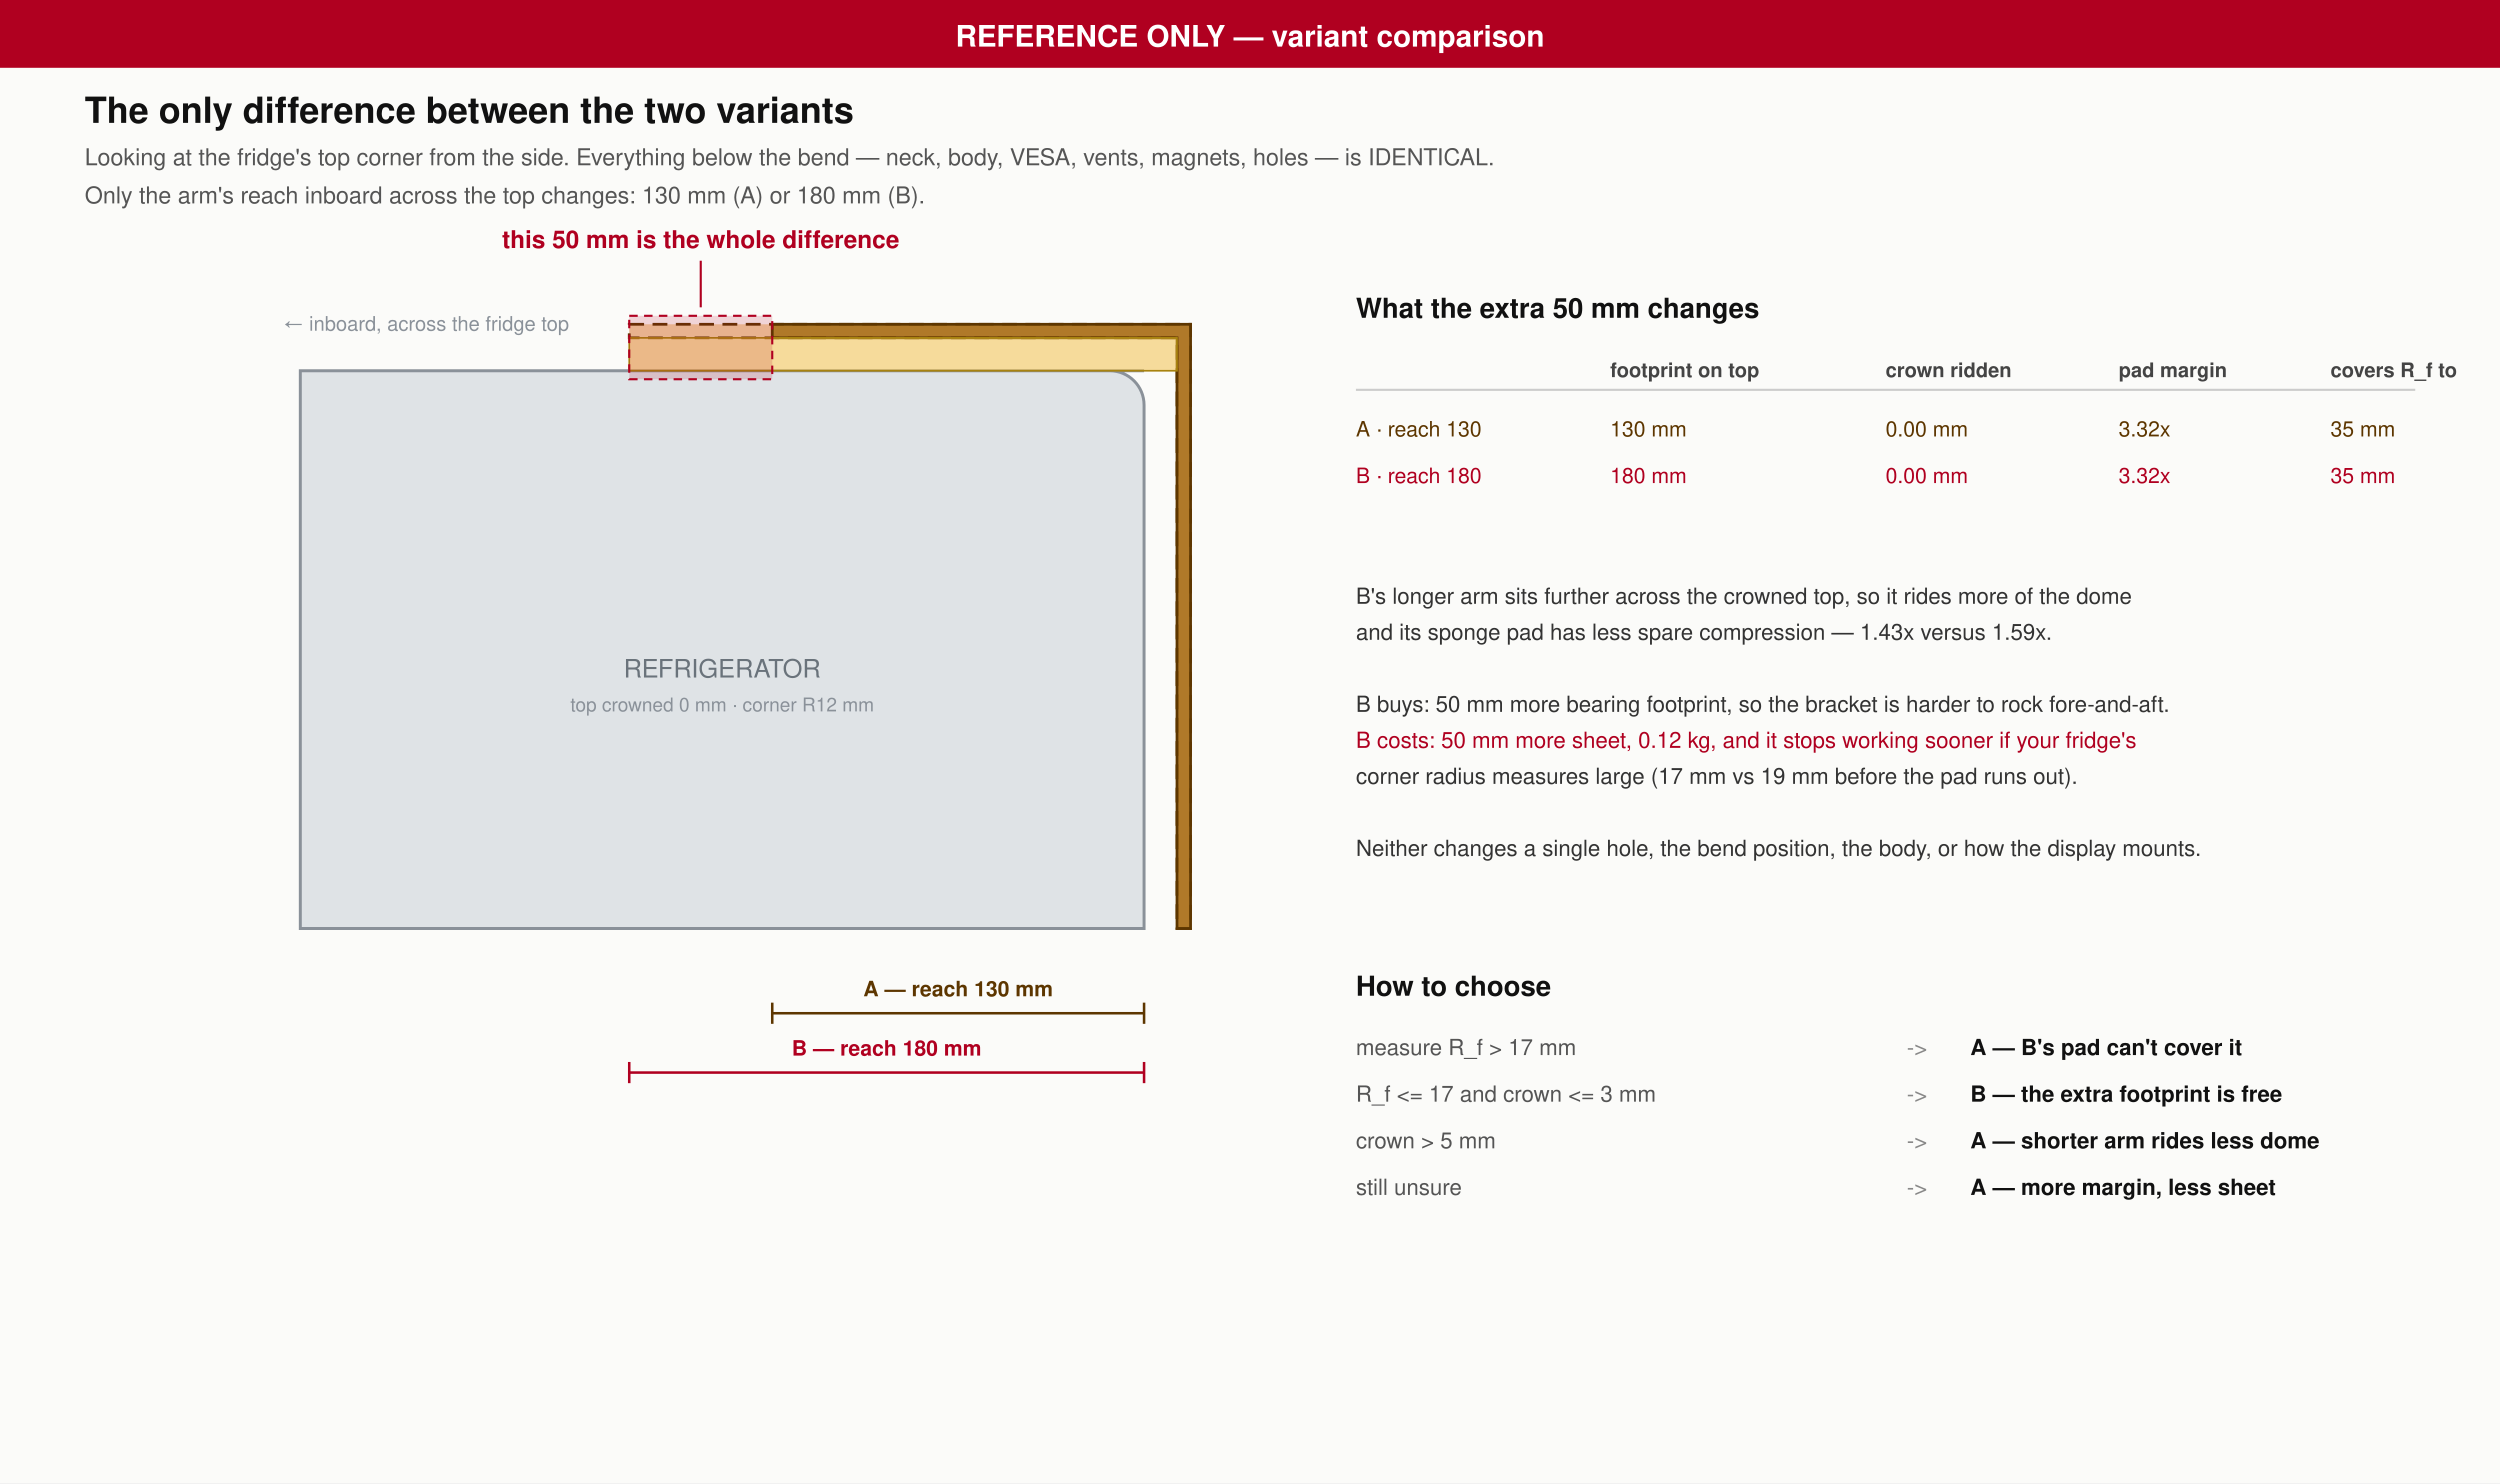
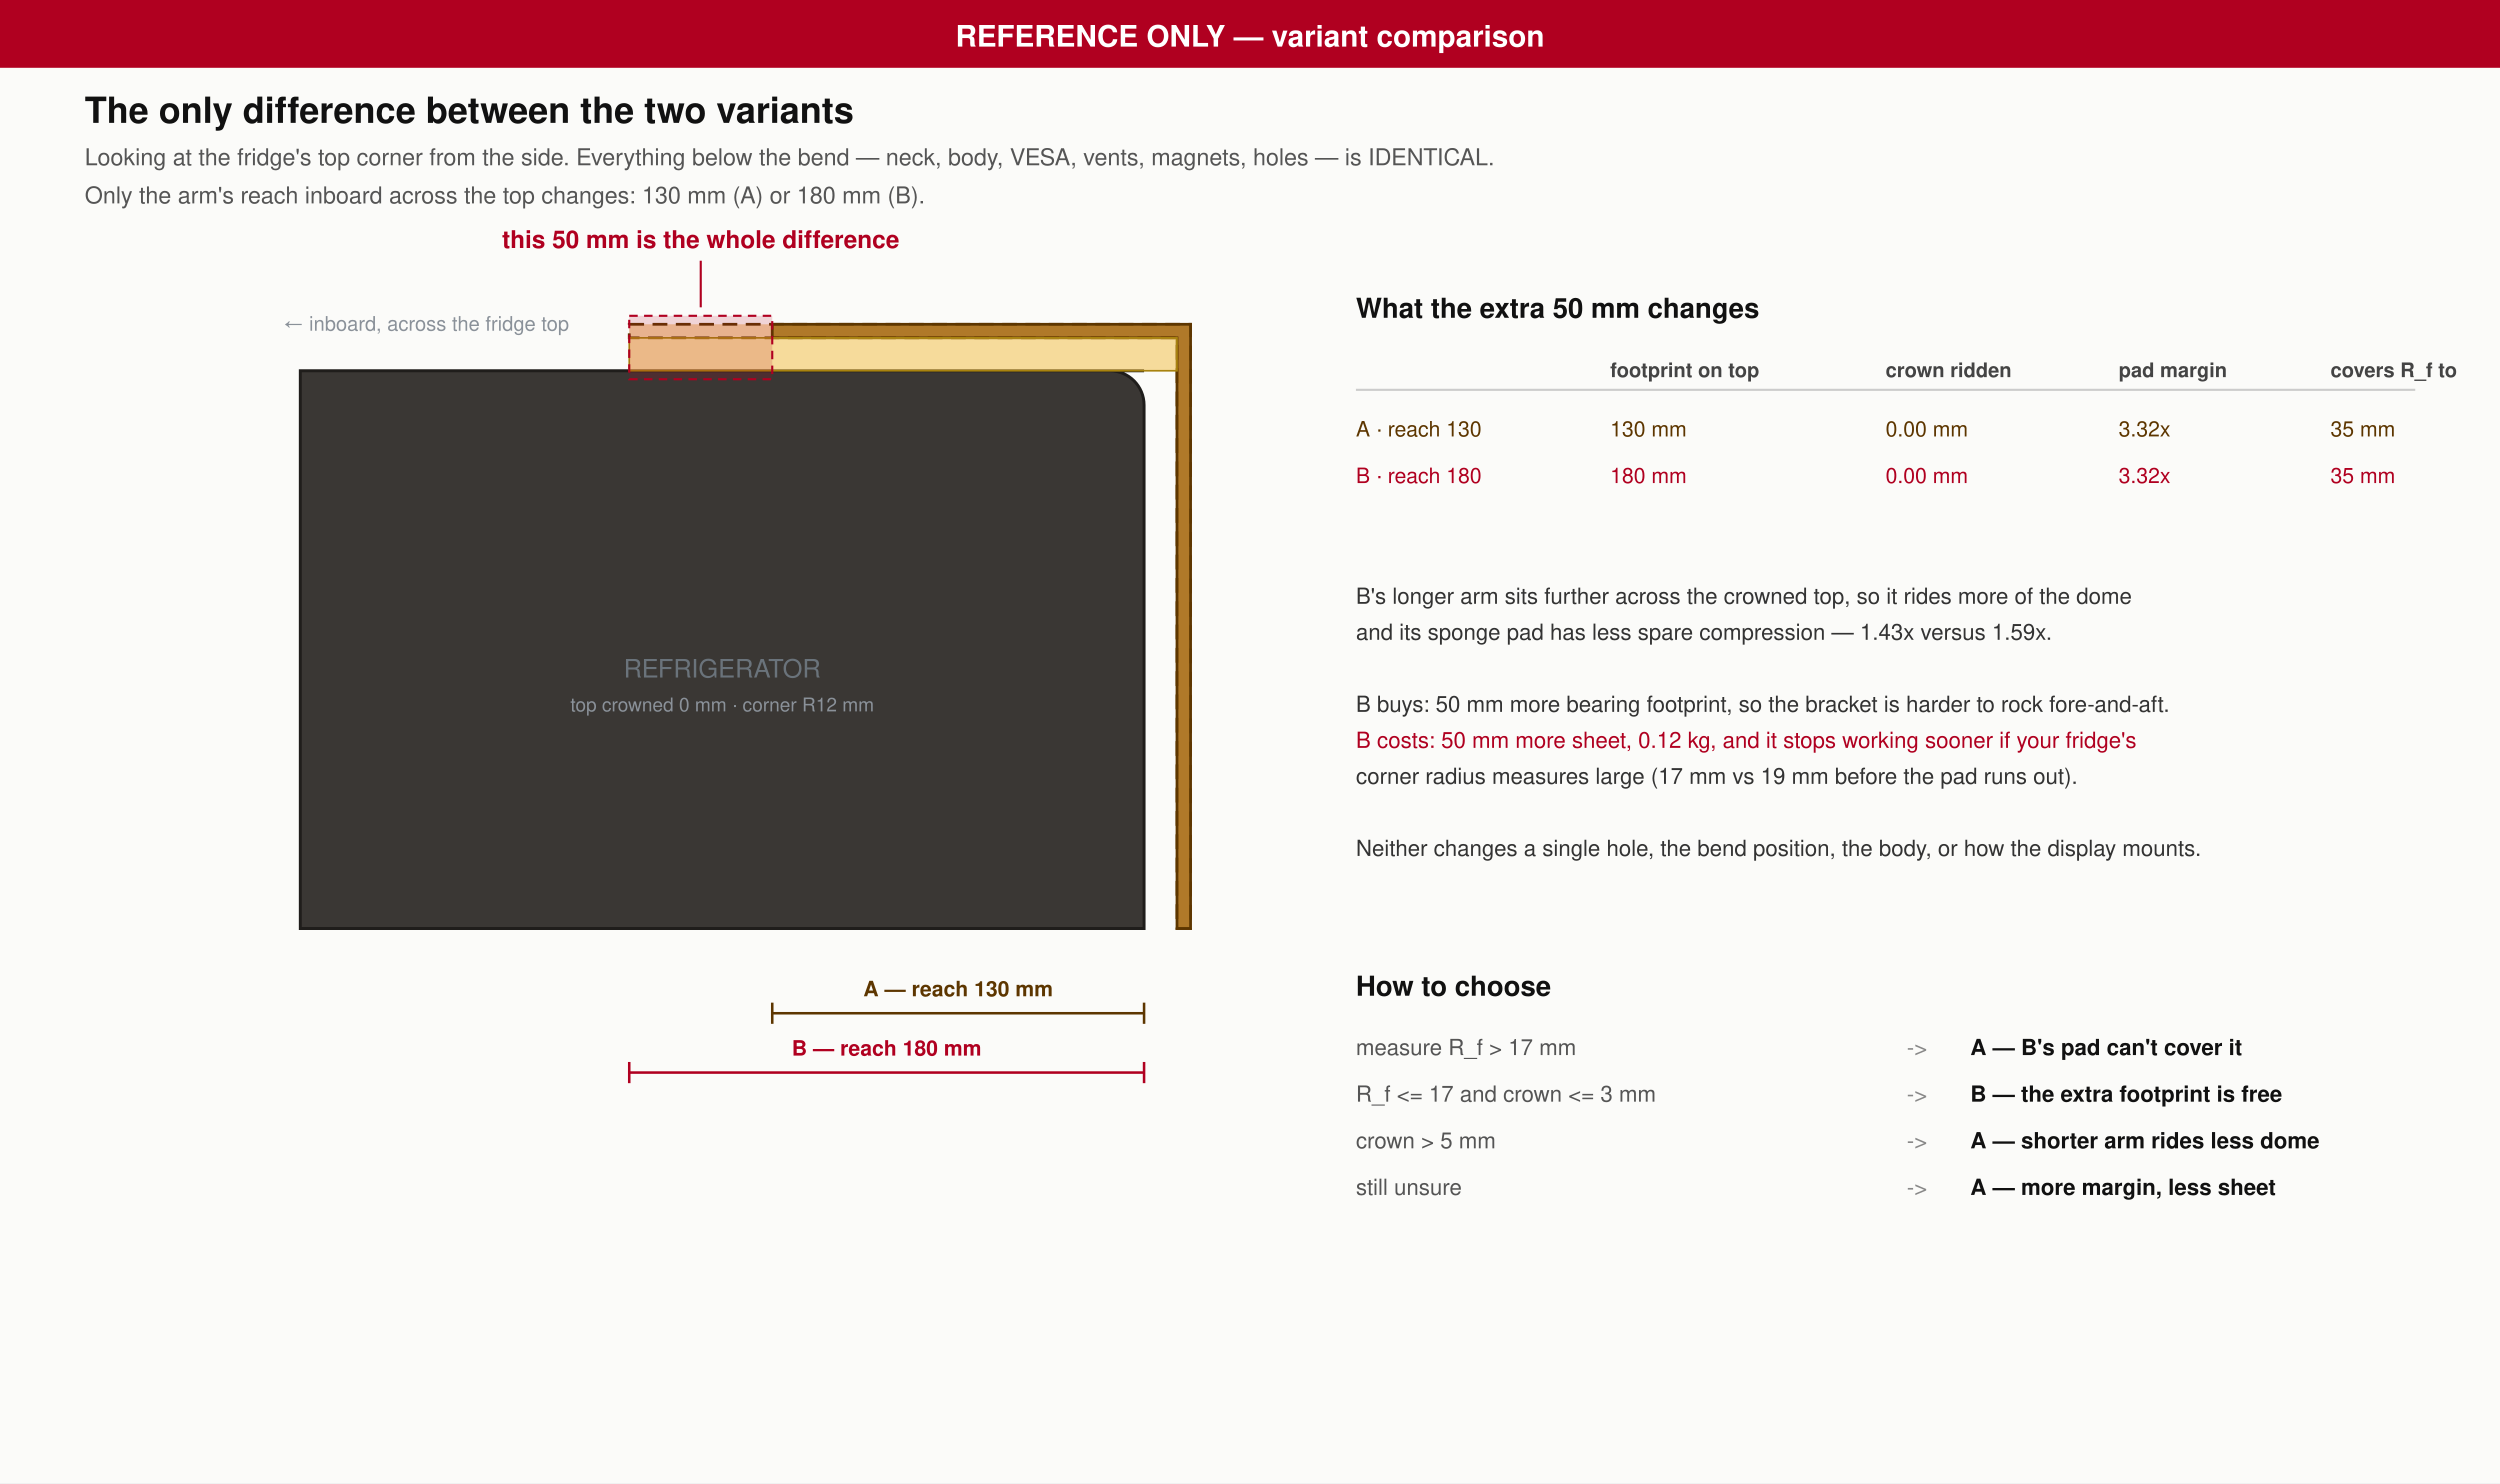
<svg xmlns="http://www.w3.org/2000/svg" width="1180" height="700" viewBox="0 0 1180 700">
  <rect width="1180" height="700" fill="#fbfbf9" />
  <rect x="0" y="0" width="1180" height="32" fill="#b00020" />
  <text x="590.00" y="22.00" font-family="Helvetica,Arial,sans-serif" font-size="14" text-anchor="middle" fill="#fff" font-weight="bold">REFERENCE ONLY — variant comparison</text>
  <text x="40.00" y="58.00" font-family="Helvetica,Arial,sans-serif" font-size="17" text-anchor="start" fill="#111" font-weight="bold">The only difference between the two variants</text>
  <text x="40.00" y="78.00" font-family="Helvetica,Arial,sans-serif" font-size="11" text-anchor="start" fill="#555" font-weight="normal">Looking at the fridge's top corner from the side. Everything below the bend — neck, body, VESA, vents, magnets, holes — is IDENTICAL.</text>
  <text x="40.00" y="96.00" font-family="Helvetica,Arial,sans-serif" font-size="11" text-anchor="start" fill="#555" font-weight="normal">Only the arm's reach inboard across the top changes: 130 mm (A) or 180 mm (B).</text>
-   <path d="M 141.75 438.25 L 141.75 175.00 L 540.00,175.00 534.60,175.00 529.20,175.00 523.80,175.00 518.40,175.00 513.00,175.00 507.60,175.00 502.20,175.00 496.80,175.00 491.40,175.00 486.00,175.00 480.60,175.00 475.20,175.00 469.80,175.00 464.40,175.00 459.00,175.00 453.60,175.00 448.20,175.00 442.80,175.00 437.40,175.00 432.00,175.00 426.60,175.00 421.20,175.00 415.80,175.00 410.40,175.00 405.00,175.00 399.60,175.00 394.20,175.00 388.80,175.00 383.40,175.00 378.00,175.00 372.60,175.00 367.20,175.00 361.80,175.00 356.40,175.00 351.00,175.00 345.60,175.00 340.20,175.00 334.80,175.00 329.40,175.00 324.00,175.00 318.60,175.00 313.20,175.00 307.80,175.00 302.40,175.00 297.00,175.00 291.60,175.00 286.20,175.00 280.80,175.00 275.40,175.00 270.00,175.00 264.60,175.00 259.20,175.00 253.80,175.00 248.40,175.00 243.00,175.00 237.60,175.00 232.20,175.00 226.80,175.00 221.40,175.00 216.00,175.00 210.60,175.00 205.20,175.00 199.80,175.00 194.40,175.00 189.00,175.00 183.60,175.00 178.20,175.00 172.80,175.00 167.40,175.00 162.00,175.00 156.60,175.00 151.20,175.00 145.80,175.00 L 523.80 175.00 A 16.20 16.20 0 0 1 540.00 191.20 L 540.00 438.25 Z" fill="#dfe3e6" stroke="#8a9199" stroke-width="1.4" />
+   <path d="M 141.75 438.25 L 141.75 175.00 L 540.00,175.00 534.60,175.00 529.20,175.00 523.80,175.00 518.40,175.00 513.00,175.00 507.60,175.00 502.20,175.00 496.80,175.00 491.40,175.00 486.00,175.00 480.60,175.00 475.20,175.00 469.80,175.00 464.40,175.00 459.00,175.00 453.60,175.00 448.20,175.00 442.80,175.00 437.40,175.00 432.00,175.00 426.60,175.00 421.20,175.00 415.80,175.00 410.40,175.00 405.00,175.00 399.60,175.00 394.20,175.00 388.80,175.00 383.40,175.00 378.00,175.00 372.60,175.00 367.20,175.00 361.80,175.00 356.40,175.00 351.00,175.00 345.60,175.00 340.20,175.00 334.80,175.00 329.40,175.00 324.00,175.00 318.60,175.00 313.20,175.00 307.80,175.00 302.40,175.00 297.00,175.00 291.60,175.00 286.20,175.00 280.80,175.00 275.40,175.00 270.00,175.00 264.60,175.00 259.20,175.00 253.80,175.00 248.40,175.00 243.00,175.00 237.60,175.00 232.20,175.00 226.80,175.00 221.40,175.00 216.00,175.00 210.60,175.00 205.20,175.00 199.80,175.00 194.40,175.00 189.00,175.00 183.60,175.00 178.20,175.00 172.80,175.00 167.40,175.00 162.00,175.00 156.60,175.00 151.20,175.00 145.80,175.00 L 523.80 175.00 A 16.20 16.20 0 0 1 540.00 191.20 L 540.00 438.25 Z" fill="#3a3734" stroke="#1f1d1b" stroke-width="1.4" />
  <text x="340.88" y="319.79" font-family="Helvetica,Arial,sans-serif" font-size="12" text-anchor="middle" fill="#6a737b" font-weight="normal">REFRIGERATOR</text>
  <text x="340.88" y="335.79" font-family="Helvetica,Arial,sans-serif" font-size="9" text-anchor="middle" fill="#8a9199" font-weight="normal">top crowned 0 mm · corner R12 mm</text>
  <text x="133.75" y="156.10" font-family="Helvetica,Arial,sans-serif" font-size="9.5" text-anchor="start" fill="#8a9199" font-weight="normal">← inboard, across the fridge top</text>
  <path d="M 297.00 153.06 L 561.95 153.06 L 561.95 438.25 L 555.54 438.25 L 555.54 159.47 L 297.00 159.47 Z" fill="#e8a33d" fill-opacity="0.45" stroke="#5d3600" stroke-width="1.3" stroke-dasharray="7 4" />
  <path d="M 364.50 153.06 L 561.95 153.06 L 561.95 438.25 L 555.54 438.25 L 555.54 159.47 L 364.50 159.47 Z" fill="#9a5b00" fill-opacity="0.75" stroke="#5d3600" stroke-width="1.3" />
  <rect x="297.00" y="159.47" width="258.54" height="15.53" fill="#f2c14e" fill-opacity="0.55" stroke="#a8830f" stroke-width="0.8" />
  <rect x="297.00" y="149.06" width="67.50" height="29.94" fill="#b00020" fill-opacity="0.16" stroke="#b00020" stroke-width="1" stroke-dasharray="4 3" />
  <line x1="330.75" y1="145.06" x2="330.75" y2="123.06" stroke="#b00020" stroke-width="1" />
  <text x="330.75" y="117.06" font-family="Helvetica,Arial,sans-serif" font-size="11.5" text-anchor="middle" fill="#b00020" font-weight="bold">this 50 mm is the whole difference</text>
  <line x1="540.00" y1="478.25" x2="364.50" y2="478.25" stroke="#5d3600" stroke-width="1.2" />
  <line x1="540.00" y1="473.25" x2="540.00" y2="483.25" stroke="#5d3600" stroke-width="1.2" />
  <line x1="364.50" y1="473.25" x2="364.50" y2="483.25" stroke="#5d3600" stroke-width="1.2" />
  <text x="452.25" y="470.25" font-family="Helvetica,Arial,sans-serif" font-size="10" text-anchor="middle" fill="#5d3600" font-weight="bold">A — reach 130 mm</text>
  <line x1="540.00" y1="506.25" x2="297.00" y2="506.25" stroke="#b00020" stroke-width="1.2" />
  <line x1="540.00" y1="501.25" x2="540.00" y2="511.25" stroke="#b00020" stroke-width="1.2" />
  <line x1="297.00" y1="501.25" x2="297.00" y2="511.25" stroke="#b00020" stroke-width="1.2" />
  <text x="418.50" y="498.25" font-family="Helvetica,Arial,sans-serif" font-size="10" text-anchor="middle" fill="#b00020" font-weight="bold">B — reach 180 mm</text>
  <text x="640.00" y="150.00" font-family="Helvetica,Arial,sans-serif" font-size="13" text-anchor="start" fill="#111" font-weight="bold">What the extra 50 mm changes</text>
  <text x="640.00" y="178.00" font-family="Helvetica,Arial,sans-serif" font-size="9.5" text-anchor="start" fill="#444" font-weight="bold" />
  <text x="760.00" y="178.00" font-family="Helvetica,Arial,sans-serif" font-size="9.5" text-anchor="start" fill="#444" font-weight="bold">footprint on top</text>
  <text x="890.00" y="178.00" font-family="Helvetica,Arial,sans-serif" font-size="9.5" text-anchor="start" fill="#444" font-weight="bold">crown ridden</text>
  <text x="1000.00" y="178.00" font-family="Helvetica,Arial,sans-serif" font-size="9.5" text-anchor="start" fill="#444" font-weight="bold">pad margin</text>
  <text x="1100.00" y="178.00" font-family="Helvetica,Arial,sans-serif" font-size="9.5" text-anchor="start" fill="#444" font-weight="bold">covers R_f to</text>
  <text x="1220.00" y="178.00" font-family="Helvetica,Arial,sans-serif" font-size="9.5" text-anchor="start" fill="#444" font-weight="bold">flat length</text>
  <line x1="640" y1="184" x2="1140" y2="184" stroke="#ccc" />
  <text x="640.00" y="206.00" font-family="Helvetica,Arial,sans-serif" font-size="10" text-anchor="start" fill="#5d3600" font-weight="normal">A · reach 130</text>
  <text x="760.00" y="206.00" font-family="Helvetica,Arial,sans-serif" font-size="10" text-anchor="start" fill="#5d3600" font-weight="normal">130 mm</text>
  <text x="890.00" y="206.00" font-family="Helvetica,Arial,sans-serif" font-size="10" text-anchor="start" fill="#5d3600" font-weight="normal">0.00 mm</text>
  <text x="1000.00" y="206.00" font-family="Helvetica,Arial,sans-serif" font-size="10" text-anchor="start" fill="#5d3600" font-weight="normal">3.32x</text>
  <text x="1100.00" y="206.00" font-family="Helvetica,Arial,sans-serif" font-size="10" text-anchor="start" fill="#5d3600" font-weight="normal">35 mm</text>
  <text x="1220.00" y="206.00" font-family="Helvetica,Arial,sans-serif" font-size="10" text-anchor="start" fill="#5d3600" font-weight="normal">730.9 mm</text>
  <text x="640.00" y="228.00" font-family="Helvetica,Arial,sans-serif" font-size="10" text-anchor="start" fill="#b00020" font-weight="normal">B · reach 180</text>
  <text x="760.00" y="228.00" font-family="Helvetica,Arial,sans-serif" font-size="10" text-anchor="start" fill="#b00020" font-weight="normal">180 mm</text>
  <text x="890.00" y="228.00" font-family="Helvetica,Arial,sans-serif" font-size="10" text-anchor="start" fill="#b00020" font-weight="normal">0.00 mm</text>
  <text x="1000.00" y="228.00" font-family="Helvetica,Arial,sans-serif" font-size="10" text-anchor="start" fill="#b00020" font-weight="normal">3.32x</text>
  <text x="1100.00" y="228.00" font-family="Helvetica,Arial,sans-serif" font-size="10" text-anchor="start" fill="#b00020" font-weight="normal">35 mm</text>
  <text x="1220.00" y="228.00" font-family="Helvetica,Arial,sans-serif" font-size="10" text-anchor="start" fill="#b00020" font-weight="normal">780.9 mm</text>
  <text x="640.00" y="285.00" font-family="Helvetica,Arial,sans-serif" font-size="10.5" text-anchor="start" fill="#333" font-weight="normal">B's longer arm sits further across the crowned top, so it rides more of the dome</text>
  <text x="640.00" y="302.00" font-family="Helvetica,Arial,sans-serif" font-size="10.5" text-anchor="start" fill="#333" font-weight="normal">and its sponge pad has less spare compression — 1.43x versus 1.59x.</text>
  <text x="640.00" y="319.00" font-family="Helvetica,Arial,sans-serif" font-size="10.5" text-anchor="start" fill="#333" font-weight="normal" />
  <text x="640.00" y="336.00" font-family="Helvetica,Arial,sans-serif" font-size="10.5" text-anchor="start" fill="#333" font-weight="normal">B buys: 50 mm more bearing footprint, so the bracket is harder to rock fore-and-aft.</text>
  <text x="640.00" y="353.00" font-family="Helvetica,Arial,sans-serif" font-size="10.5" text-anchor="start" fill="#b00020" font-weight="normal">B costs: 50 mm more sheet, 0.12 kg, and it stops working sooner if your fridge's</text>
  <text x="640.00" y="370.00" font-family="Helvetica,Arial,sans-serif" font-size="10.5" text-anchor="start" fill="#333" font-weight="normal">corner radius measures large (17 mm vs 19 mm before the pad runs out).</text>
  <text x="640.00" y="387.00" font-family="Helvetica,Arial,sans-serif" font-size="10.5" text-anchor="start" fill="#333" font-weight="normal" />
  <text x="640.00" y="404.00" font-family="Helvetica,Arial,sans-serif" font-size="10.5" text-anchor="start" fill="#333" font-weight="normal">Neither changes a single hole, the bend position, the body, or how the display mounts.</text>
  <text x="640.00" y="470.00" font-family="Helvetica,Arial,sans-serif" font-size="13" text-anchor="start" fill="#111" font-weight="bold">How to choose</text>
  <text x="640.00" y="498.00" font-family="Helvetica,Arial,sans-serif" font-size="10.5" text-anchor="start" fill="#555" font-weight="normal">measure R_f &gt; 17 mm</text>
  <text x="900.00" y="498.00" font-family="Helvetica,Arial,sans-serif" font-size="10.5" text-anchor="start" fill="#888" font-weight="normal">-&gt;</text>
  <text x="930.00" y="498.00" font-family="Helvetica,Arial,sans-serif" font-size="10.5" text-anchor="start" fill="#111" font-weight="bold">A — B's pad can't cover it</text>
  <text x="640.00" y="520.00" font-family="Helvetica,Arial,sans-serif" font-size="10.5" text-anchor="start" fill="#555" font-weight="normal">R_f &lt;= 17 and crown &lt;= 3 mm</text>
  <text x="900.00" y="520.00" font-family="Helvetica,Arial,sans-serif" font-size="10.5" text-anchor="start" fill="#888" font-weight="normal">-&gt;</text>
  <text x="930.00" y="520.00" font-family="Helvetica,Arial,sans-serif" font-size="10.5" text-anchor="start" fill="#111" font-weight="bold">B — the extra footprint is free</text>
  <text x="640.00" y="542.00" font-family="Helvetica,Arial,sans-serif" font-size="10.5" text-anchor="start" fill="#555" font-weight="normal">crown &gt; 5 mm</text>
  <text x="900.00" y="542.00" font-family="Helvetica,Arial,sans-serif" font-size="10.5" text-anchor="start" fill="#888" font-weight="normal">-&gt;</text>
  <text x="930.00" y="542.00" font-family="Helvetica,Arial,sans-serif" font-size="10.5" text-anchor="start" fill="#111" font-weight="bold">A — shorter arm rides less dome</text>
  <text x="640.00" y="564.00" font-family="Helvetica,Arial,sans-serif" font-size="10.5" text-anchor="start" fill="#555" font-weight="normal">still unsure</text>
  <text x="900.00" y="564.00" font-family="Helvetica,Arial,sans-serif" font-size="10.5" text-anchor="start" fill="#888" font-weight="normal">-&gt;</text>
  <text x="930.00" y="564.00" font-family="Helvetica,Arial,sans-serif" font-size="10.5" text-anchor="start" fill="#111" font-weight="bold">A — more margin, less sheet</text>
</svg>
